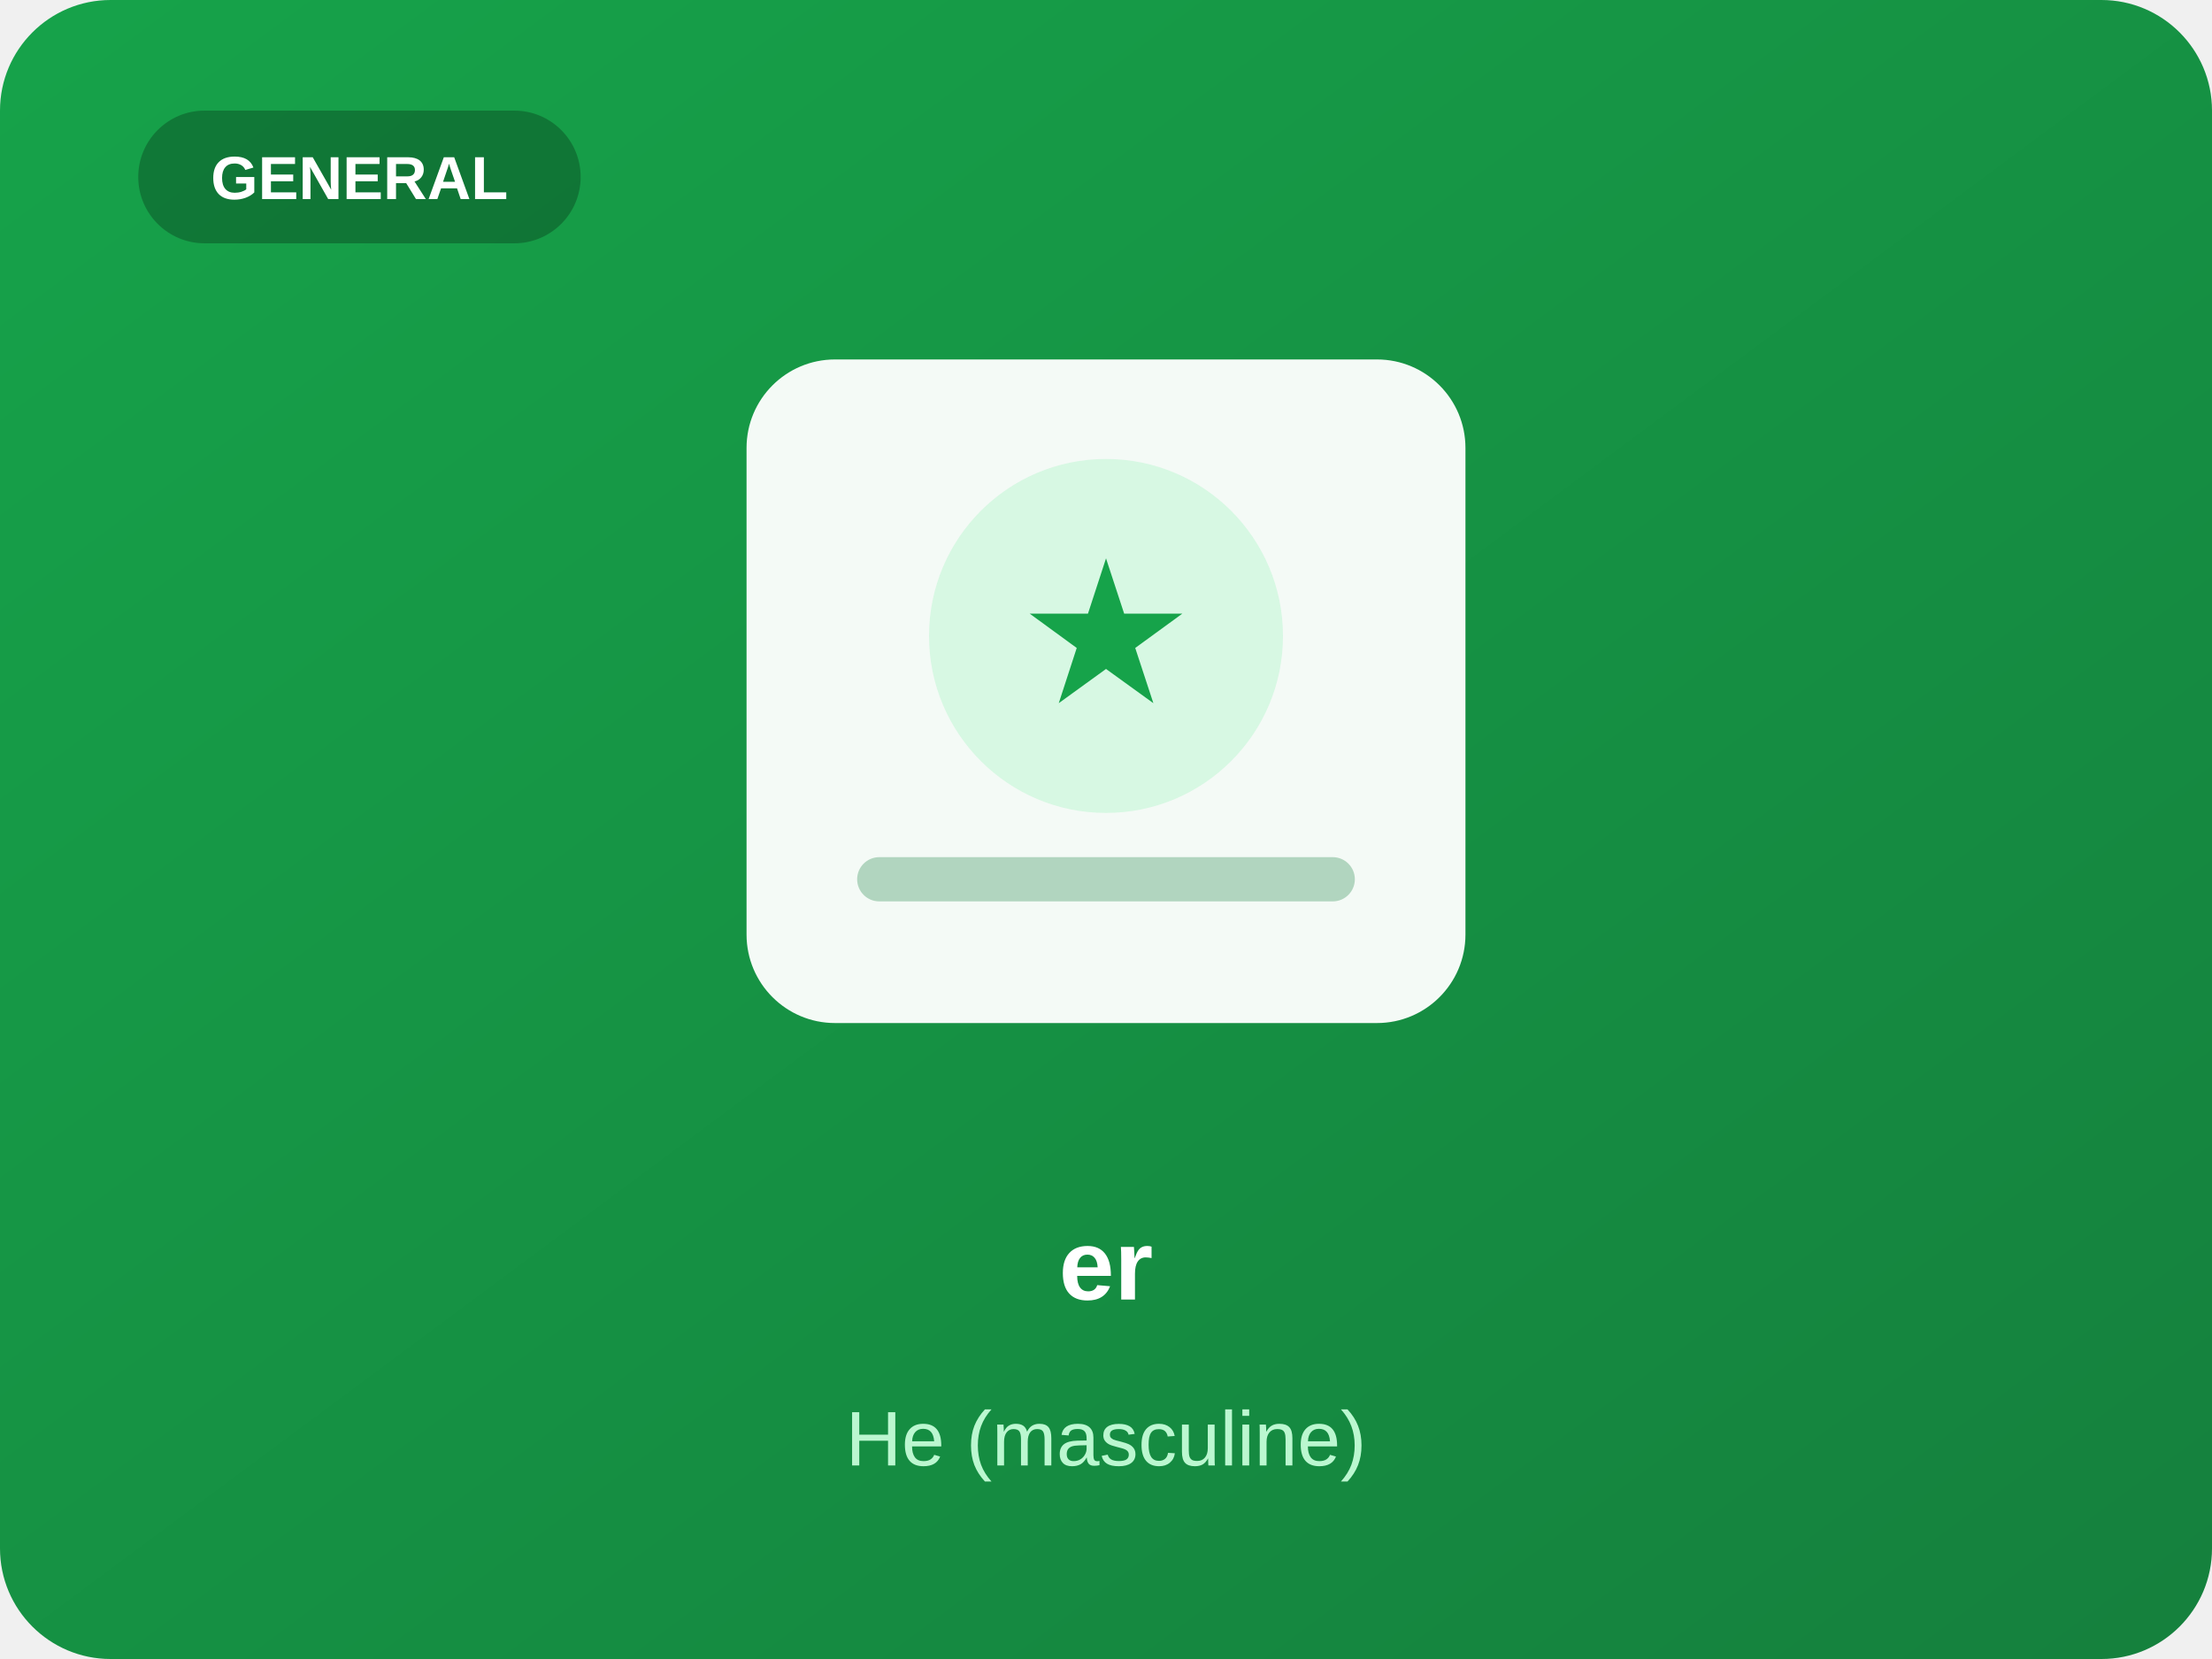
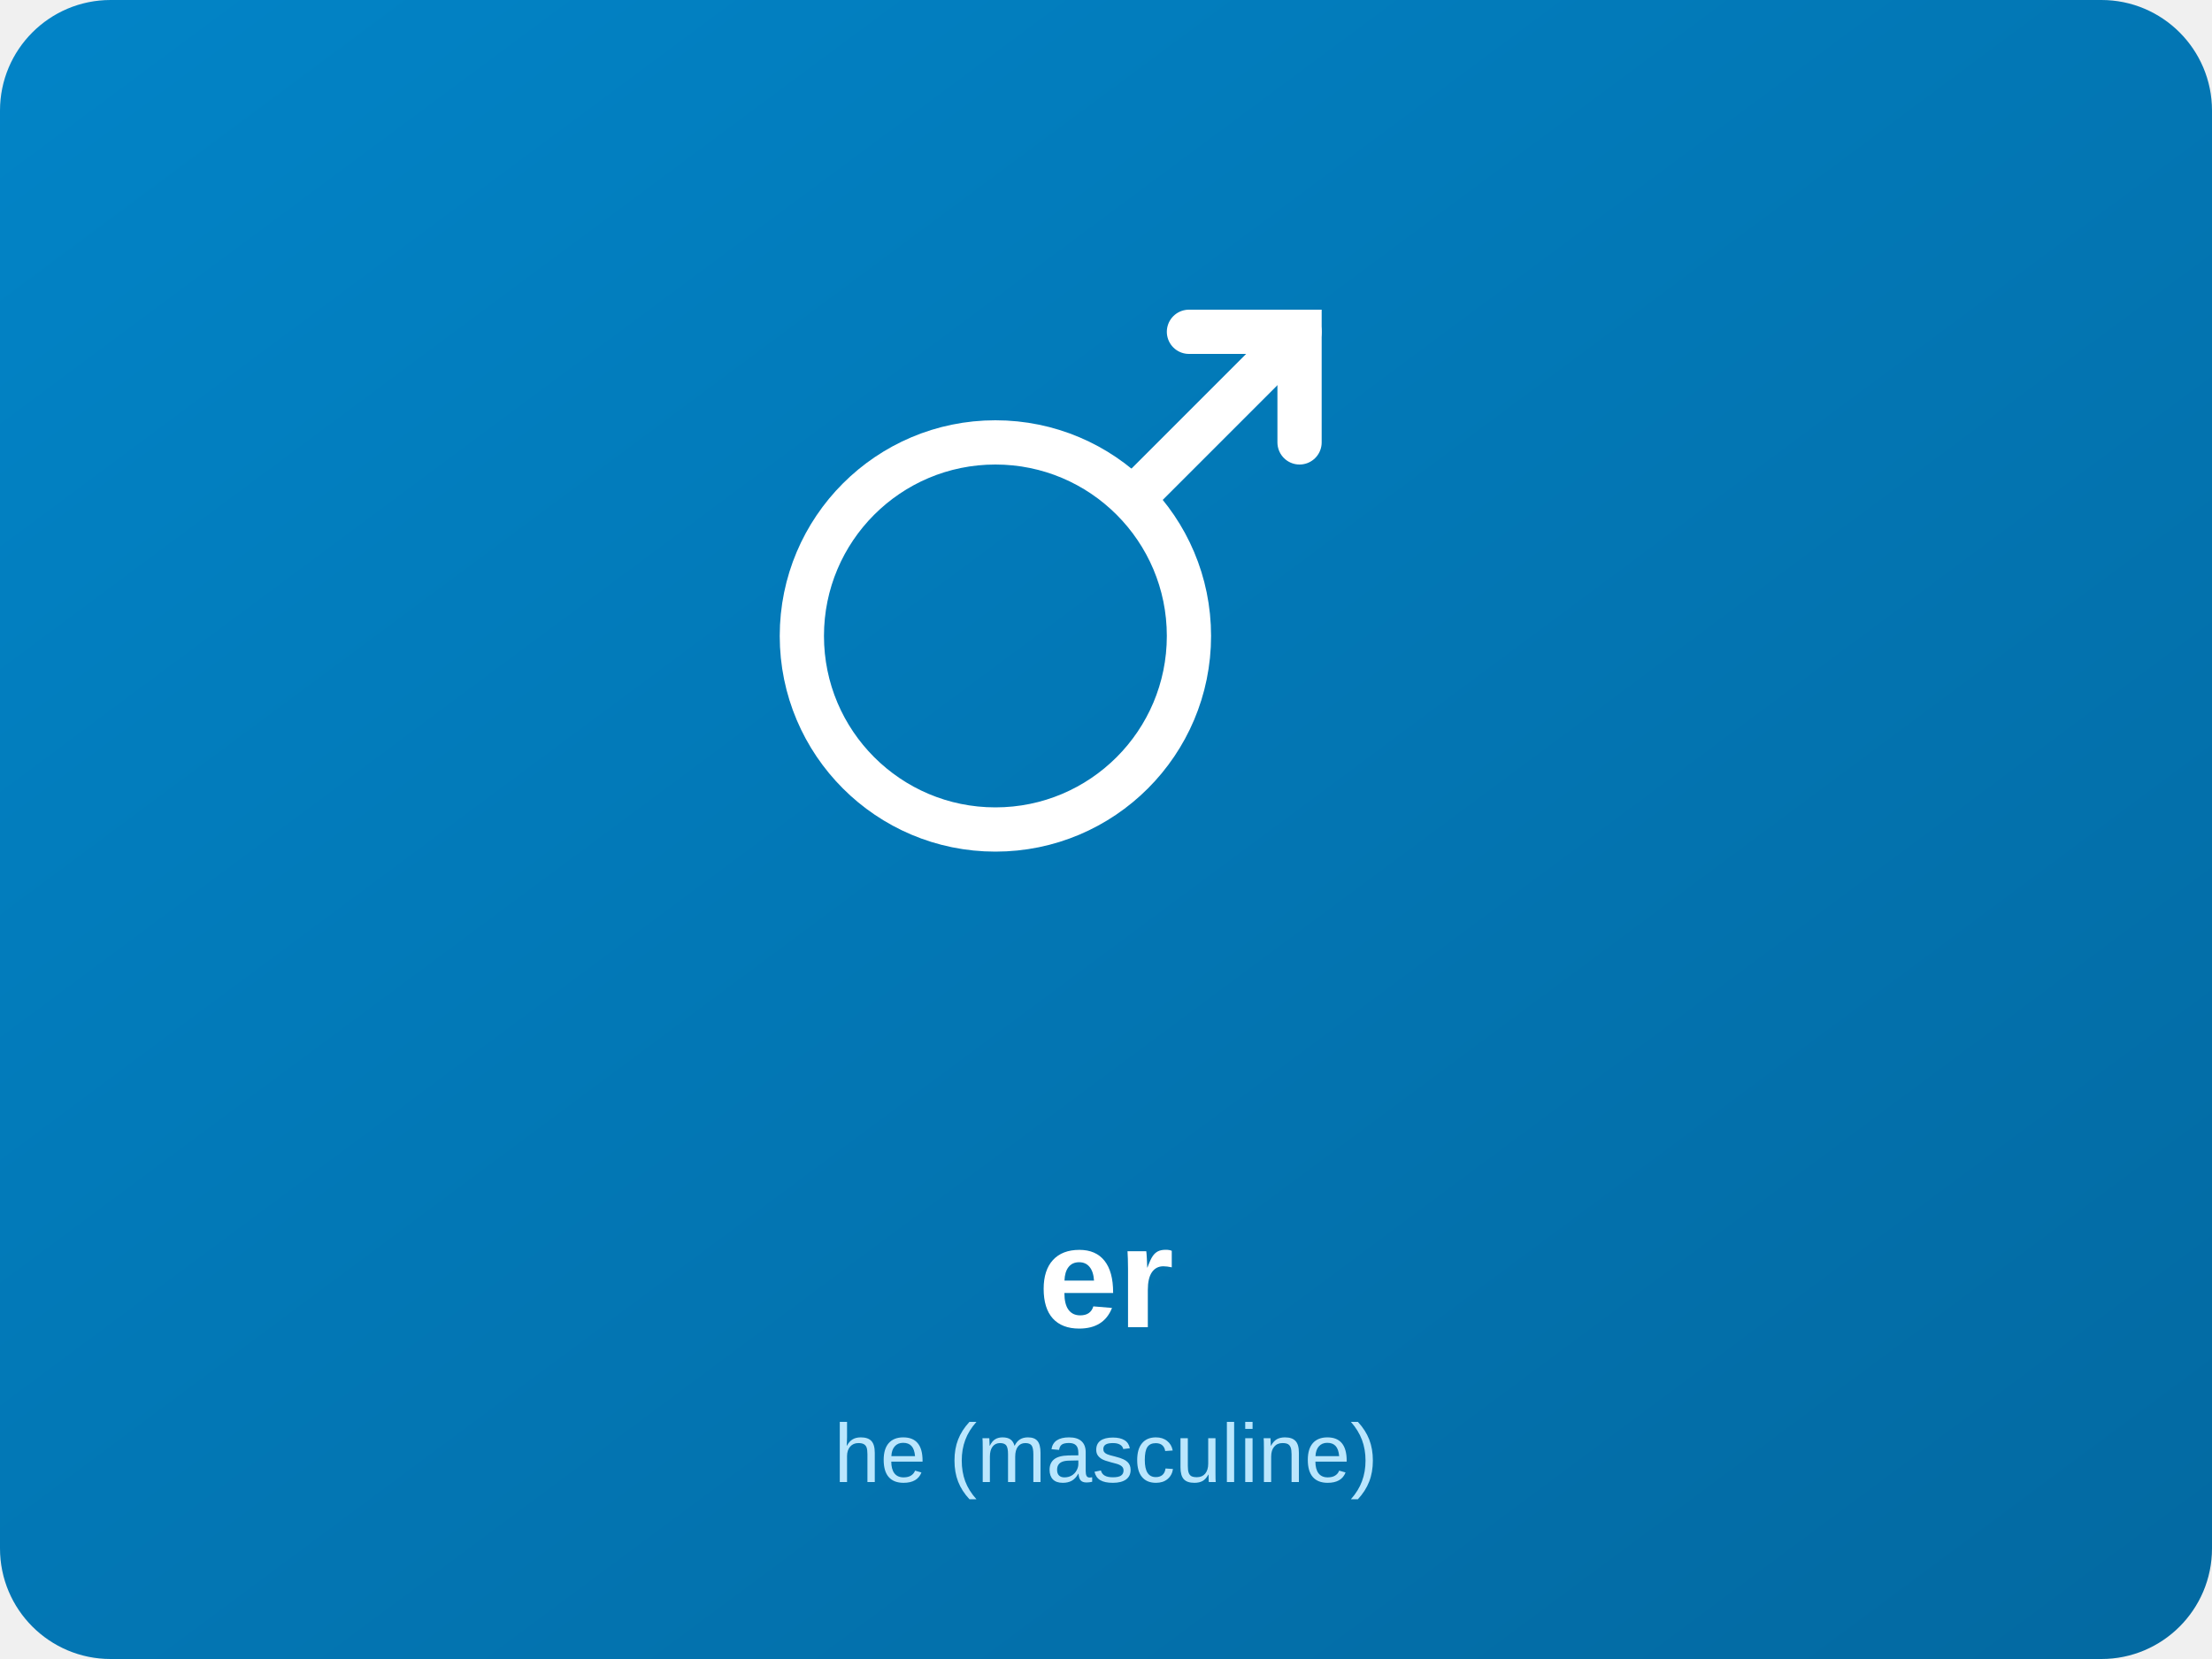
- <svg xmlns="http://www.w3.org/2000/svg" viewBox="0 0 400 300" width="100%" height="100%">
+ <svg xmlns="http://www.w3.org/2000/svg" viewBox="0 0 400 300">
  <defs>
-     <linearGradient id="bg_164" x1="0%" y1="0%" x2="100%" y2="100%">
-       <stop offset="0%" stop-color="#16A34A" />
-       <stop offset="100%" stop-color="#15803D" />
+     <linearGradient id="bg164" x1="0%" y1="0%" x2="100%" y2="100%">
+       <stop offset="0%" stop-color="#0284C7" />
+       <stop offset="100%" stop-color="#0369A1" />
    </linearGradient>
  </defs>
-   <rect width="400" height="300" rx="20" fill="url(#bg_164)" />
-   <rect x="25" y="20" width="80" height="24" rx="12" fill="#000000" fill-opacity="0.25" />
-   <text x="65" y="36" font-family="Arial, sans-serif" font-size="11" font-weight="bold" fill="#FFFFFF" text-anchor="middle">GENERAL</text>
-   <rect x="135" y="65" width="130" height="120" rx="16" fill="#FFFFFF" fill-opacity="0.95" />
-   <circle cx="200" cy="115" r="32" fill="#BBF7D0" fill-opacity="0.5" />
-   <text x="200" y="127" font-family="Arial, sans-serif" font-size="36" font-weight="bold" fill="#16A34A" text-anchor="middle">★</text>
-   <rect x="155" y="155" width="90" height="8" rx="4" fill="#15803D" fill-opacity="0.3" />
-   <text x="200" y="235" font-family="Arial, sans-serif" font-size="18" font-weight="bold" fill="#FFFFFF" text-anchor="middle">er</text>
-   <text x="200" y="265" font-family="Arial, sans-serif" font-size="14" fill="#BBF7D0" text-anchor="middle">He (masculine)</text>
+   <rect width="400" height="300" rx="20" fill="url(#bg164)" />
+   <circle cx="180" cy="115" r="35" fill="none" stroke="#FFFFFF" stroke-width="8" />
+   <line x1="205" y1="90" x2="235" y2="60" stroke="#FFFFFF" stroke-width="8" stroke-linecap="round" />
+   <polyline points="215,60 235,60 235,80" fill="none" stroke="#FFFFFF" stroke-width="8" stroke-linecap="round" />
+   <text x="200" y="240" font-family="Arial, sans-serif" font-size="26" font-weight="bold" fill="#FFFFFF" text-anchor="middle">er</text>
+   <text x="200" y="268" font-family="Arial, sans-serif" font-size="15" fill="#BAE6FD" text-anchor="middle">he (masculine)</text>
</svg>
